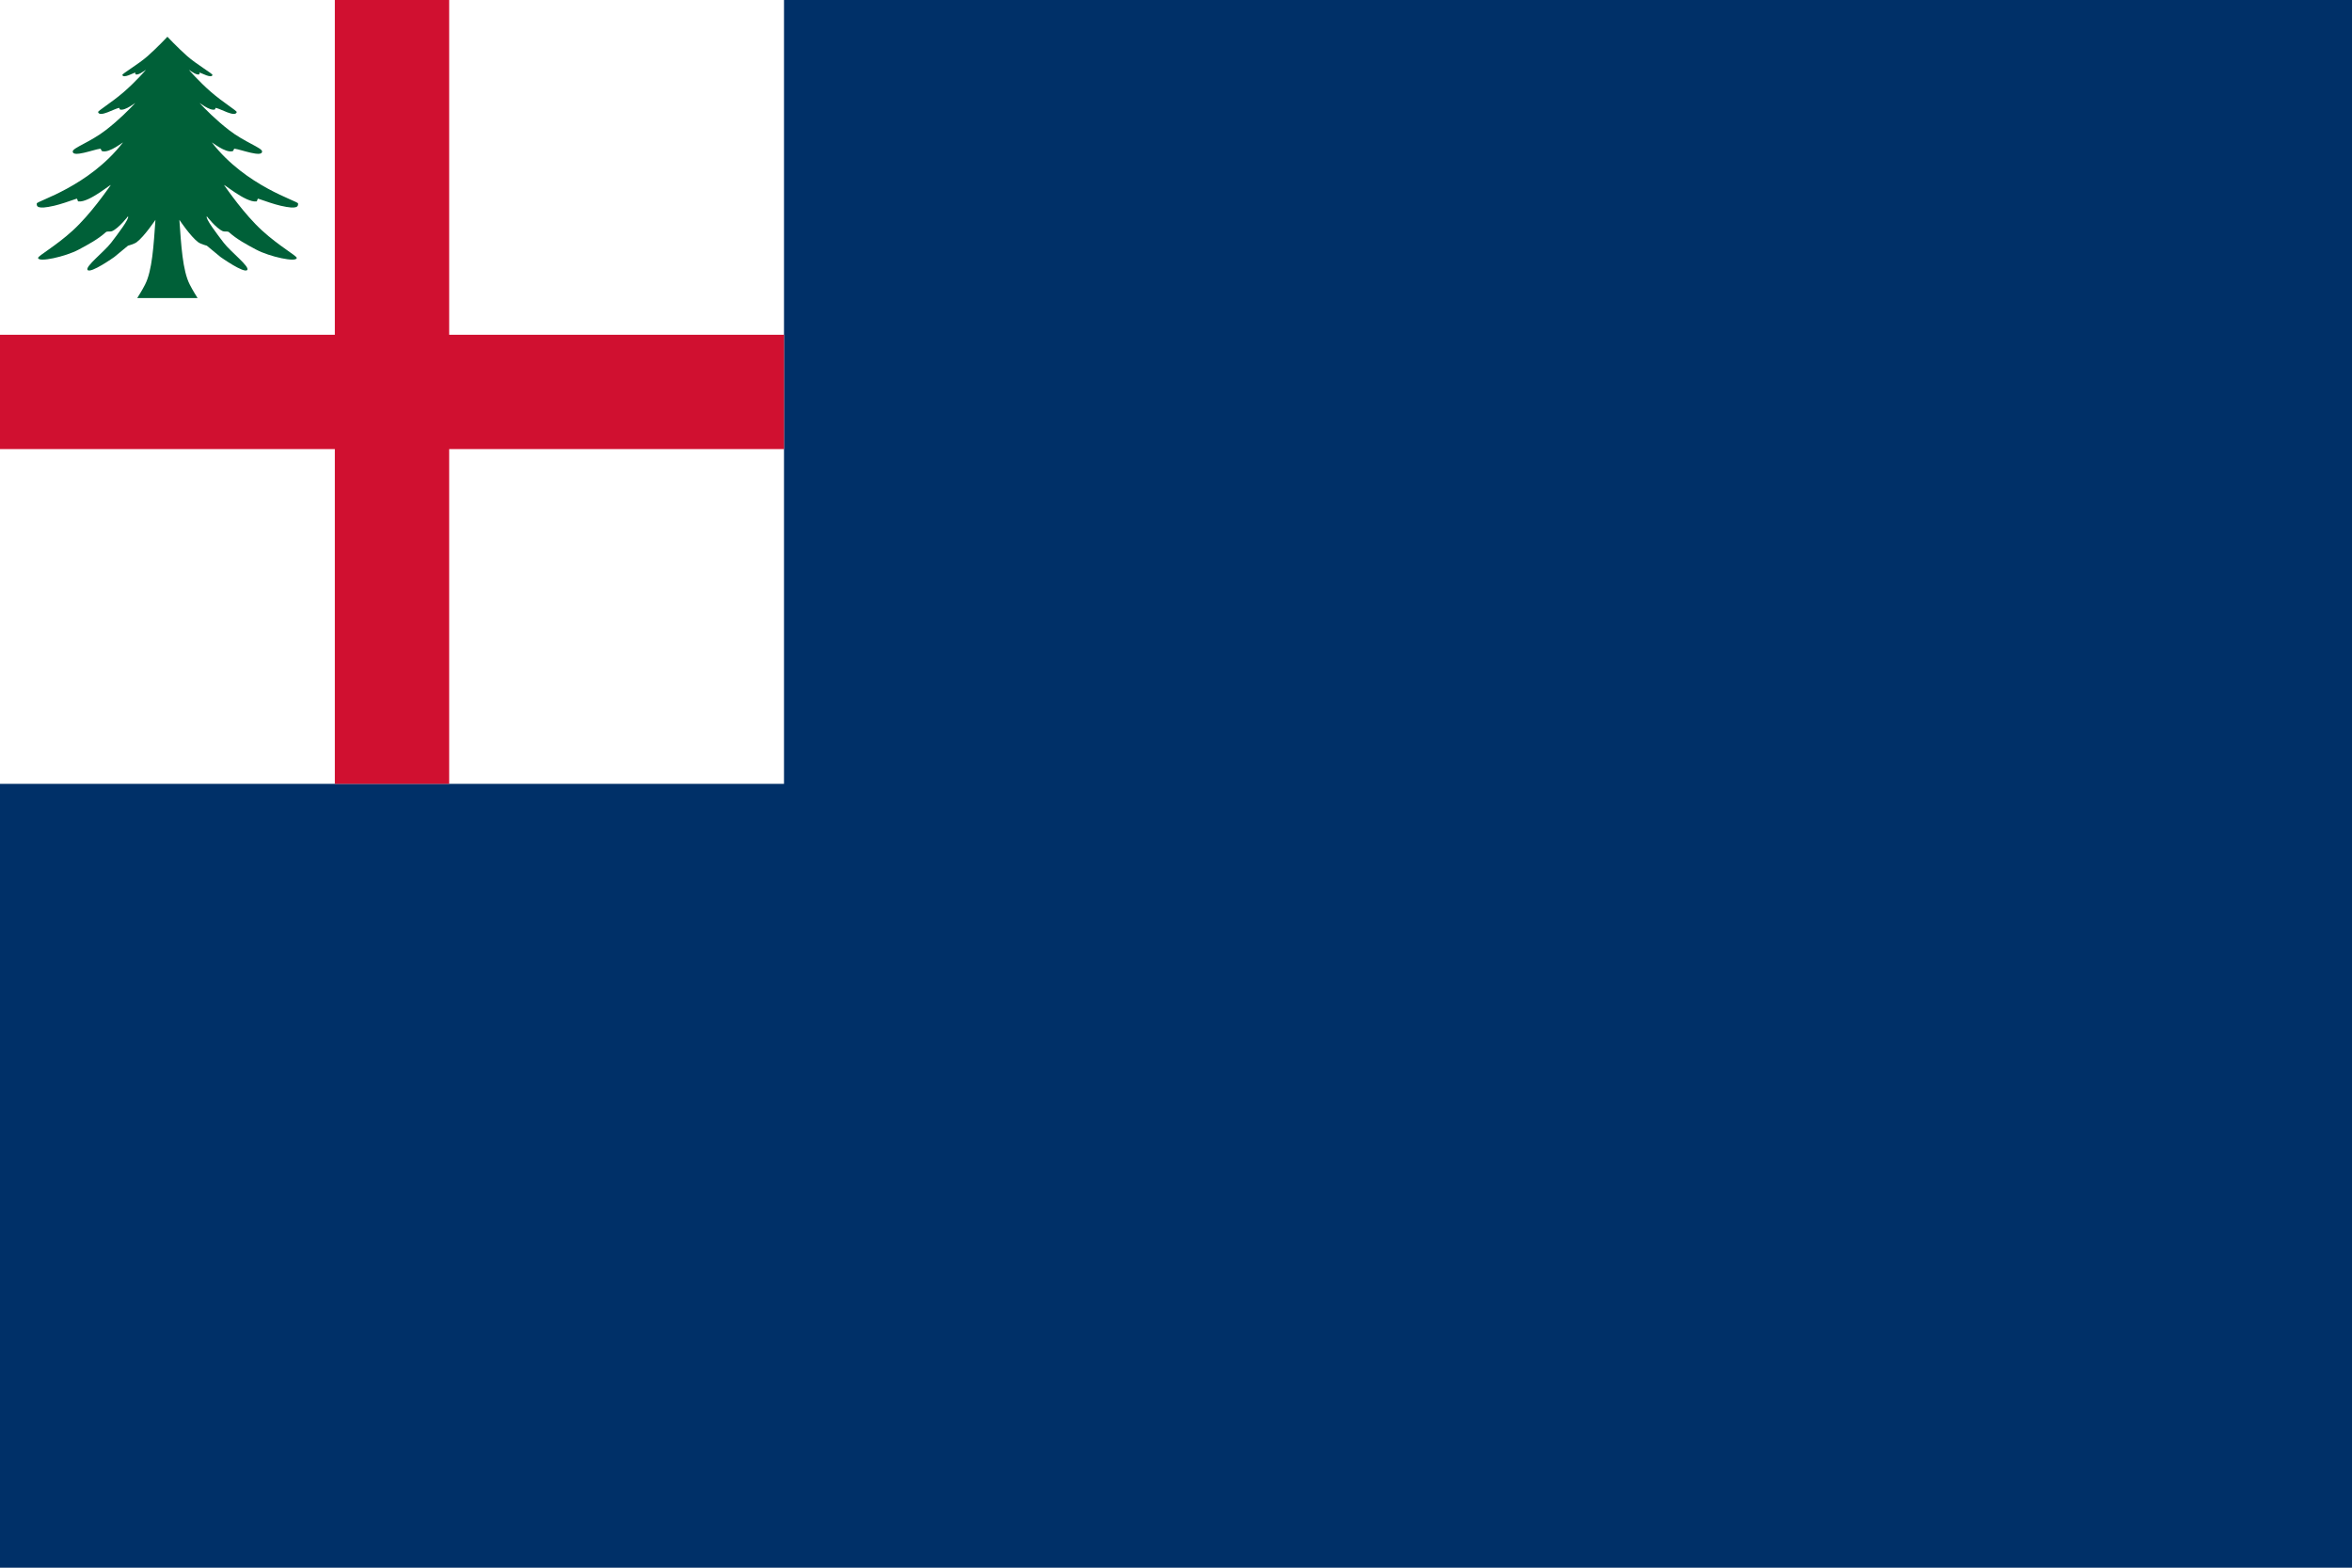
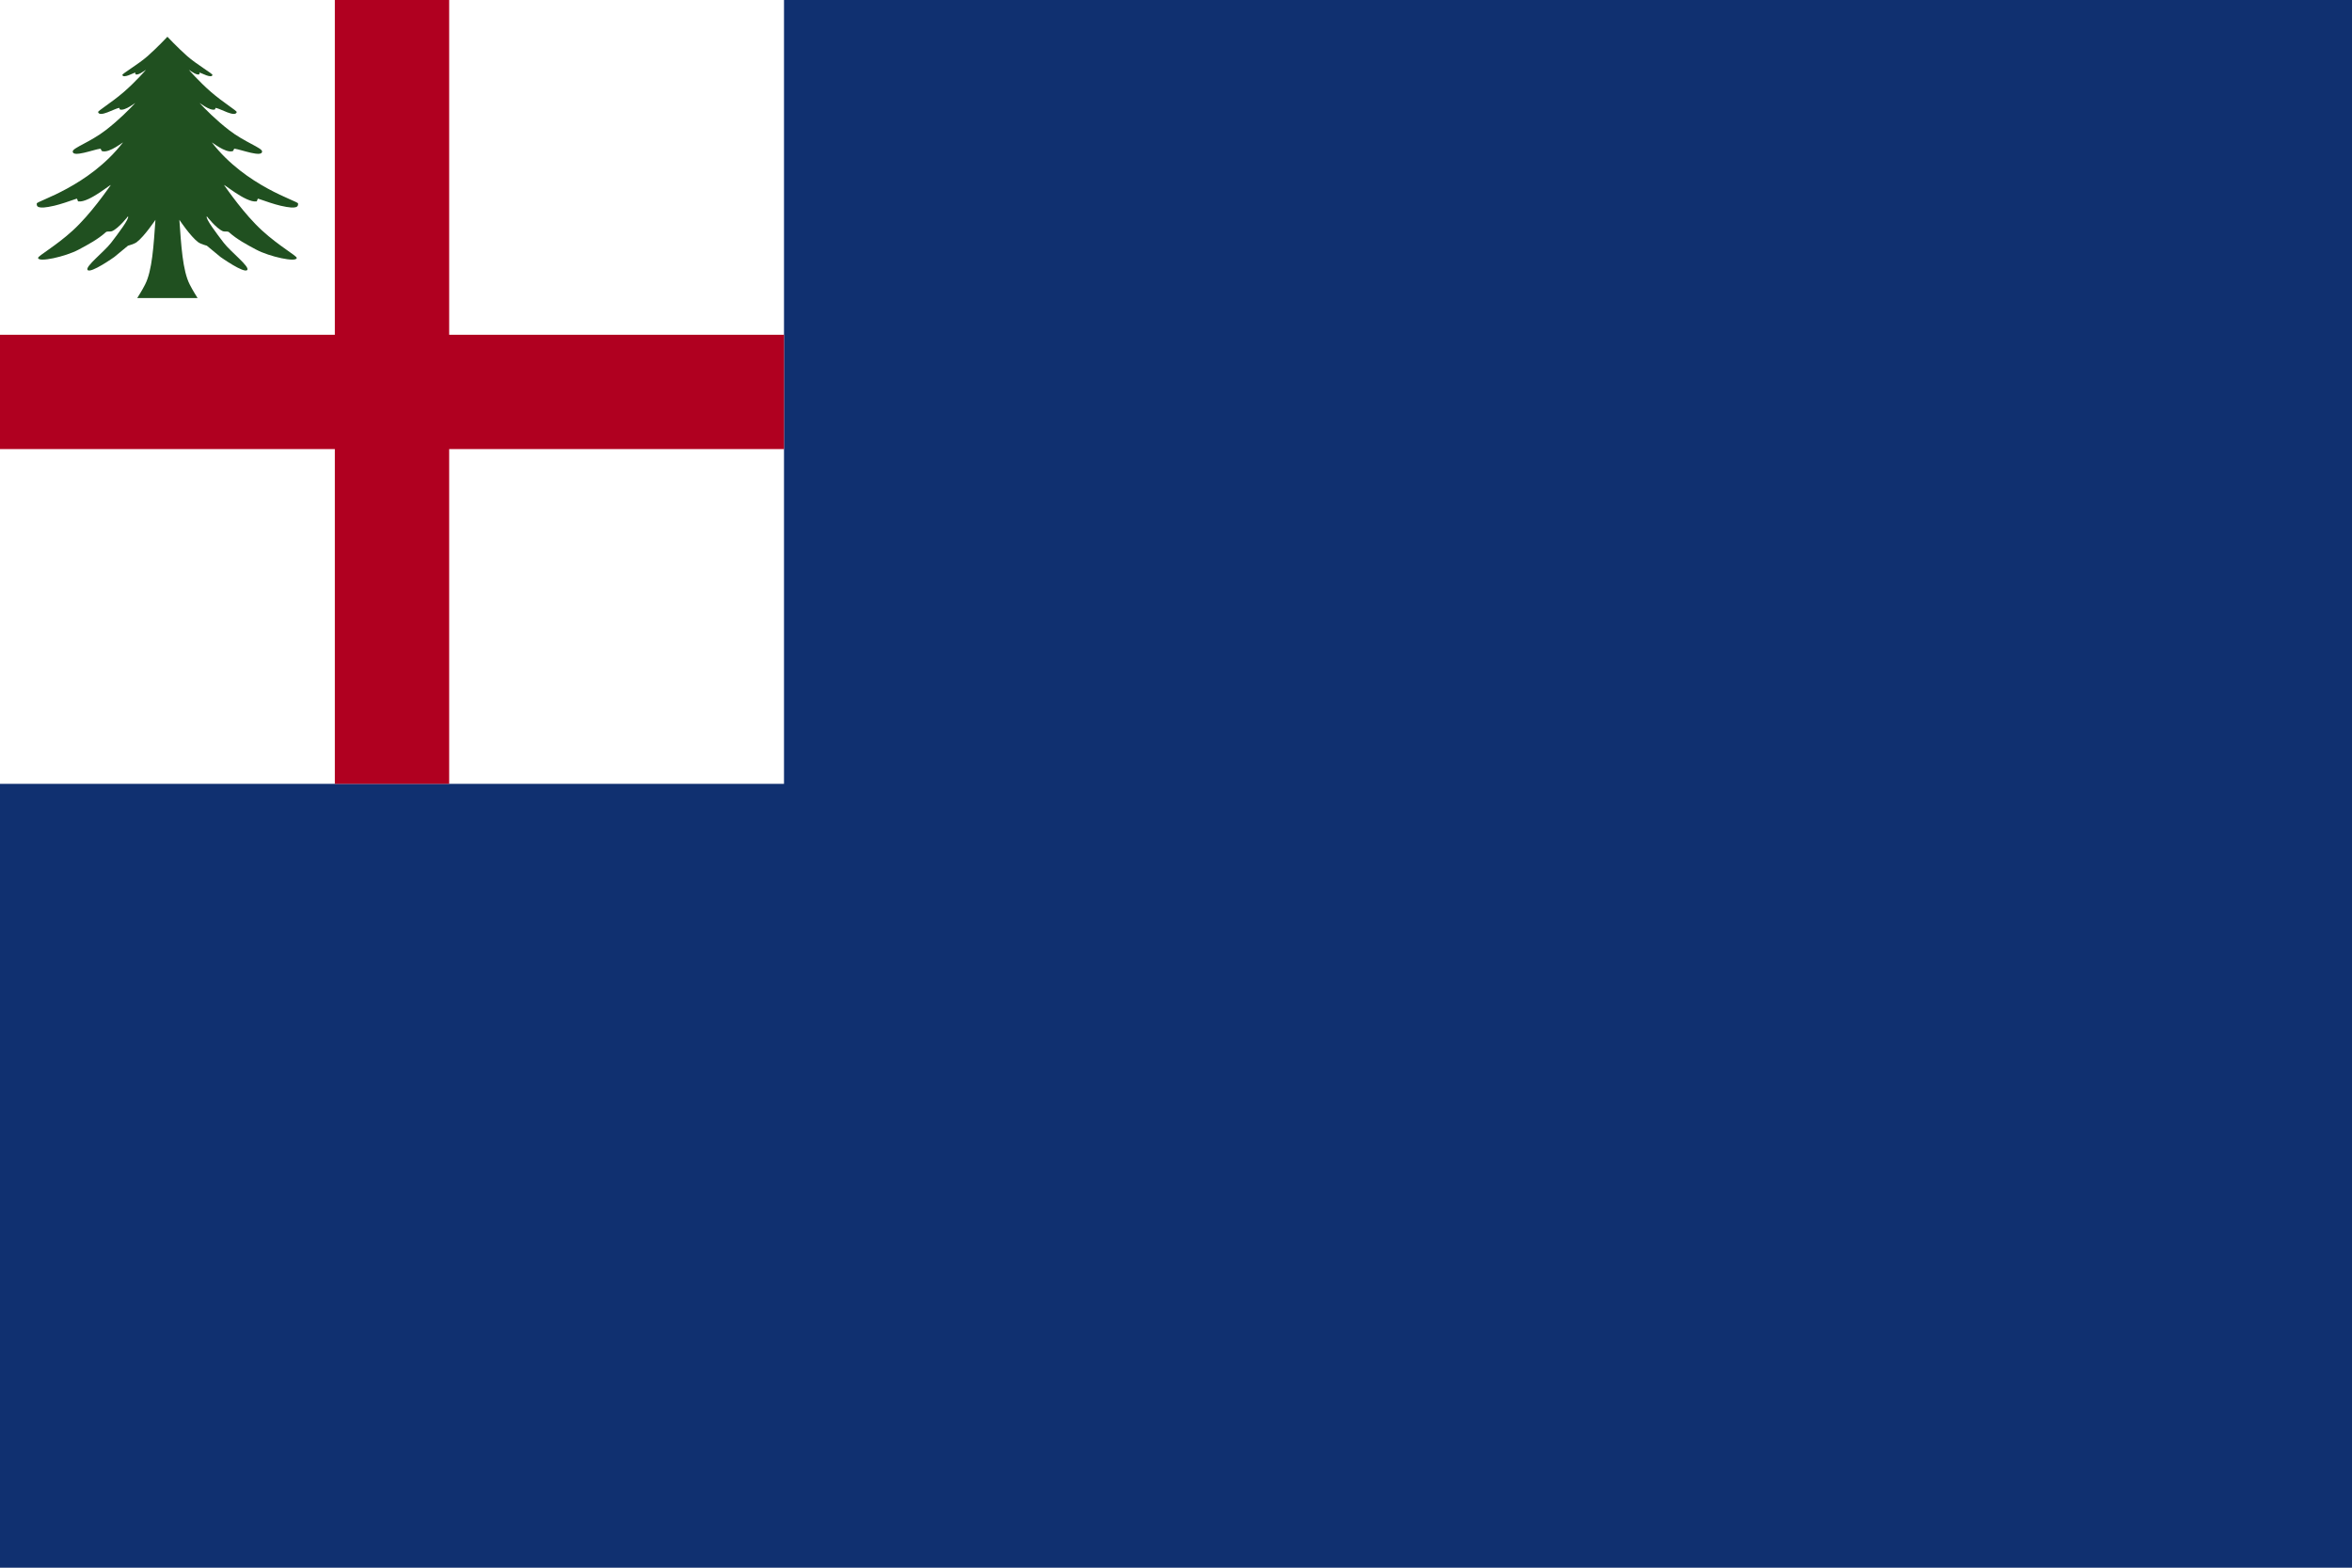
<svg xmlns="http://www.w3.org/2000/svg" xml:space="preserve" id="svg1" width="4608" height="3072" version="1.1" viewBox="0 0 1219.2 812.8">
  <defs id="defs1">
    <style id="style1">.cls-1{fill:#0283c0}.cls-2{fill:#fff}.cls-3{fill:#ef483f}</style>
  </defs>
-   <path id="rect1" d="M 0 0 L 0 812.8 L 1219.2 812.8 L 1219.2 0 L 0 0 z" style="fill:#003068;fill-rule:evenodd;stroke:none;stroke-width:8.467;stroke-linecap:round;stroke-linejoin:round;fill-opacity:1" />
+   <path id="rect1" d="M 0 0 L 0 812.8 L 1219.2 812.8 L 1219.2 0 L 0 0 z" style="fill:#103070;fill-rule:evenodd;stroke:none;stroke-width:8.467;stroke-linecap:round;stroke-linejoin:round;fill-opacity:1" />
  <path id="rect2" d="M 0 0 L 0 406.4 L 406.4 406.4 L 406.4 0 L 0 0 z" style="fill:#fff;fill-opacity:1;stroke-width:1.058;stroke-miterlimit:128" />
-   <path id="path2" d="M 173.567 0 L 173.567 173.567 L 0 173.567 L 0 232.834 L 173.567 232.834 L 173.567 406.401 L 232.834 406.401 L 232.834 232.834 L 406.401 232.834 L 406.401 173.567 L 232.834 173.567 L 232.834 0 L 173.567 0 z" style="color:#000;fill:#d01030;stroke-miterlimit:128;-inkscape-stroke:none;fill-opacity:1" />
-   <path id="path3777-8" d="m 102.421,154.517 c 0,0 -2.624,-4.086 -4.058,-6.986 -3.739,-7.324 -4.423,-20.303 -5.382,-33.561 0,0 5.777,8.655 9.782,11.63 1.229,0.913 4.473,1.798 4.473,1.798 l 7.074,5.848 c 0,0 12.294,8.739 13.869,6.713 1.364,-1.756 -8.655,-9.444 -12.221,-14.103 -3.567,-4.659 -9.714,-12.727 -8.722,-13.682 0,0 4.765,6.214 8.329,7.718 0.755,0.319 2.46,-0.11 3.089,0.457 4.175,3.76 9.311,6.499 14.262,9.132 6.676,3.55 20.854,6.73 20.9,4.242 0.021,-1.108 -9.091,-6.092 -17.907,-14.15 -9.448,-8.635 -18.197,-21.505 -19.615,-23.41 -1.382,-1.857 10.931,8.974 16.622,8.281 0.529,-0.064 0.448,-1.598 0.955,-1.422 4.049,1.408 8.298,2.883 11.623,3.652 9.049,2.094 9.087,0.213 9.01,-1.183 -0.073,-1.328 -26.871,-8.714 -44.588,-31.512 -0.68,-0.875 6.851,5.579 10.699,4.385 0.556,-0.173 0.468,-1.33 1.041,-1.255 3.407,0.443 14.294,4.695 14.212,1.407 -0.048,-1.888 -9.159,-4.859 -17.189,-11.091 -6.894,-5.35 -12.123,-10.697 -15.098,-13.879 -0.757,-0.81 5.167,4.16 7.792,3.215 0.393,-0.141 0.077,-0.87 0.486,-0.814 2.289,0.311 10.084,5.11 10.859,2.173 0.171,-0.647 -7.088,-5.014 -13.322,-10.417 -6.234,-5.403 -11.514,-11.522 -11.514,-11.522 1.668,1.106 3.783,2.63 5.155,2.432 0.202,-0.129 0.614,-0.262 0.377,-1.021 0.876,0.181 6.294,3.261 6.717,1.274 0.22,-0.604 -8.357,-5.58 -13.127,-9.81 -5.075,-4.5 -10.222,-10.004 -10.222,-10.004 0,0 -5.147,5.504 -10.222,10.004 -4.77,4.23 -13.347,9.206 -13.127,9.81 0.423,1.986 5.841,-1.093 6.717,-1.274 -0.237,0.76 0.175,0.892 0.377,1.021 1.371,0.198 3.487,-1.326 5.155,-2.432 0,0 -5.28,6.119 -11.514,11.522 -6.234,5.403 -13.492,9.77 -13.322,10.417 0.775,2.937 8.57,-1.862 10.859,-2.173 0.41,-0.056 0.094,0.673 0.486,0.814 2.625,0.945 8.55,-4.025 7.792,-3.215 -2.975,3.182 -8.205,8.53 -15.098,13.879 -8.031,6.232 -17.142,9.202 -17.189,11.091 -0.082,3.288 10.805,-0.964 14.212,-1.407 0.573,-0.075 0.485,1.082 1.041,1.255 3.847,1.194 11.379,-5.26 10.699,-4.385 -17.717,22.798 -44.516,30.184 -44.588,31.512 -0.077,1.396 -0.038,3.277 9.01,1.183 3.325,-0.769 7.574,-2.244 11.623,-3.652 0.508,-0.177 0.427,1.358 0.955,1.422 5.691,0.693 18.004,-10.137 16.622,-8.281 -1.418,1.905 -10.167,14.775 -19.615,23.41 -8.817,8.058 -17.928,13.042 -17.907,14.15 0.046,2.488 14.225,-0.692 20.9,-4.242 4.952,-2.633 10.088,-5.372 14.262,-9.132 0.629,-0.567 2.334,-0.138 3.089,-0.457 3.565,-1.504 8.329,-7.718 8.329,-7.718 0.992,0.955 -5.156,9.023 -8.722,13.682 -3.566,4.659 -13.585,12.347 -12.221,14.103 1.575,2.026 13.869,-6.713 13.869,-6.713 l 7.074,-5.848 c 0,0 3.243,-0.885 4.473,-1.798 4.005,-2.975 9.782,-11.63 9.782,-11.63 -0.959,13.258 -1.643,26.237 -5.382,33.561 -1.434,2.901 -4.058,6.986 -4.058,6.986 10.425,0 20.851,0 31.276,0 z" style="fill:#006038;stroke:none;stroke-width:.07;fill-opacity:1" />
+   <path id="path2" d="M 173.567 0 L 173.567 173.567 L 0 173.567 L 0 232.834 L 173.567 232.834 L 173.567 406.401 L 232.834 406.401 L 232.834 232.834 L 406.401 232.834 L 406.401 173.567 L 232.834 173.567 L 232.834 0 L 173.567 0 z" style="color:#000;fill:#b00020;stroke-miterlimit:128;-inkscape-stroke:none;fill-opacity:1" />
+   <path id="path3777-8" d="m 102.421,154.517 c 0,0 -2.624,-4.086 -4.058,-6.986 -3.739,-7.324 -4.423,-20.303 -5.382,-33.561 0,0 5.777,8.655 9.782,11.63 1.229,0.913 4.473,1.798 4.473,1.798 l 7.074,5.848 c 0,0 12.294,8.739 13.869,6.713 1.364,-1.756 -8.655,-9.444 -12.221,-14.103 -3.567,-4.659 -9.714,-12.727 -8.722,-13.682 0,0 4.765,6.214 8.329,7.718 0.755,0.319 2.46,-0.11 3.089,0.457 4.175,3.76 9.311,6.499 14.262,9.132 6.676,3.55 20.854,6.73 20.9,4.242 0.021,-1.108 -9.091,-6.092 -17.907,-14.15 -9.448,-8.635 -18.197,-21.505 -19.615,-23.41 -1.382,-1.857 10.931,8.974 16.622,8.281 0.529,-0.064 0.448,-1.598 0.955,-1.422 4.049,1.408 8.298,2.883 11.623,3.652 9.049,2.094 9.087,0.213 9.01,-1.183 -0.073,-1.328 -26.871,-8.714 -44.588,-31.512 -0.68,-0.875 6.851,5.579 10.699,4.385 0.556,-0.173 0.468,-1.33 1.041,-1.255 3.407,0.443 14.294,4.695 14.212,1.407 -0.048,-1.888 -9.159,-4.859 -17.189,-11.091 -6.894,-5.35 -12.123,-10.697 -15.098,-13.879 -0.757,-0.81 5.167,4.16 7.792,3.215 0.393,-0.141 0.077,-0.87 0.486,-0.814 2.289,0.311 10.084,5.11 10.859,2.173 0.171,-0.647 -7.088,-5.014 -13.322,-10.417 -6.234,-5.403 -11.514,-11.522 -11.514,-11.522 1.668,1.106 3.783,2.63 5.155,2.432 0.202,-0.129 0.614,-0.262 0.377,-1.021 0.876,0.181 6.294,3.261 6.717,1.274 0.22,-0.604 -8.357,-5.58 -13.127,-9.81 -5.075,-4.5 -10.222,-10.004 -10.222,-10.004 0,0 -5.147,5.504 -10.222,10.004 -4.77,4.23 -13.347,9.206 -13.127,9.81 0.423,1.986 5.841,-1.093 6.717,-1.274 -0.237,0.76 0.175,0.892 0.377,1.021 1.371,0.198 3.487,-1.326 5.155,-2.432 0,0 -5.28,6.119 -11.514,11.522 -6.234,5.403 -13.492,9.77 -13.322,10.417 0.775,2.937 8.57,-1.862 10.859,-2.173 0.41,-0.056 0.094,0.673 0.486,0.814 2.625,0.945 8.55,-4.025 7.792,-3.215 -2.975,3.182 -8.205,8.53 -15.098,13.879 -8.031,6.232 -17.142,9.202 -17.189,11.091 -0.082,3.288 10.805,-0.964 14.212,-1.407 0.573,-0.075 0.485,1.082 1.041,1.255 3.847,1.194 11.379,-5.26 10.699,-4.385 -17.717,22.798 -44.516,30.184 -44.588,31.512 -0.077,1.396 -0.038,3.277 9.01,1.183 3.325,-0.769 7.574,-2.244 11.623,-3.652 0.508,-0.177 0.427,1.358 0.955,1.422 5.691,0.693 18.004,-10.137 16.622,-8.281 -1.418,1.905 -10.167,14.775 -19.615,23.41 -8.817,8.058 -17.928,13.042 -17.907,14.15 0.046,2.488 14.225,-0.692 20.9,-4.242 4.952,-2.633 10.088,-5.372 14.262,-9.132 0.629,-0.567 2.334,-0.138 3.089,-0.457 3.565,-1.504 8.329,-7.718 8.329,-7.718 0.992,0.955 -5.156,9.023 -8.722,13.682 -3.566,4.659 -13.585,12.347 -12.221,14.103 1.575,2.026 13.869,-6.713 13.869,-6.713 l 7.074,-5.848 c 0,0 3.243,-0.885 4.473,-1.798 4.005,-2.975 9.782,-11.63 9.782,-11.63 -0.959,13.258 -1.643,26.237 -5.382,33.561 -1.434,2.901 -4.058,6.986 -4.058,6.986 10.425,0 20.851,0 31.276,0 z" style="fill:#205020;stroke:none;stroke-width:.07;fill-opacity:1" />
</svg>
